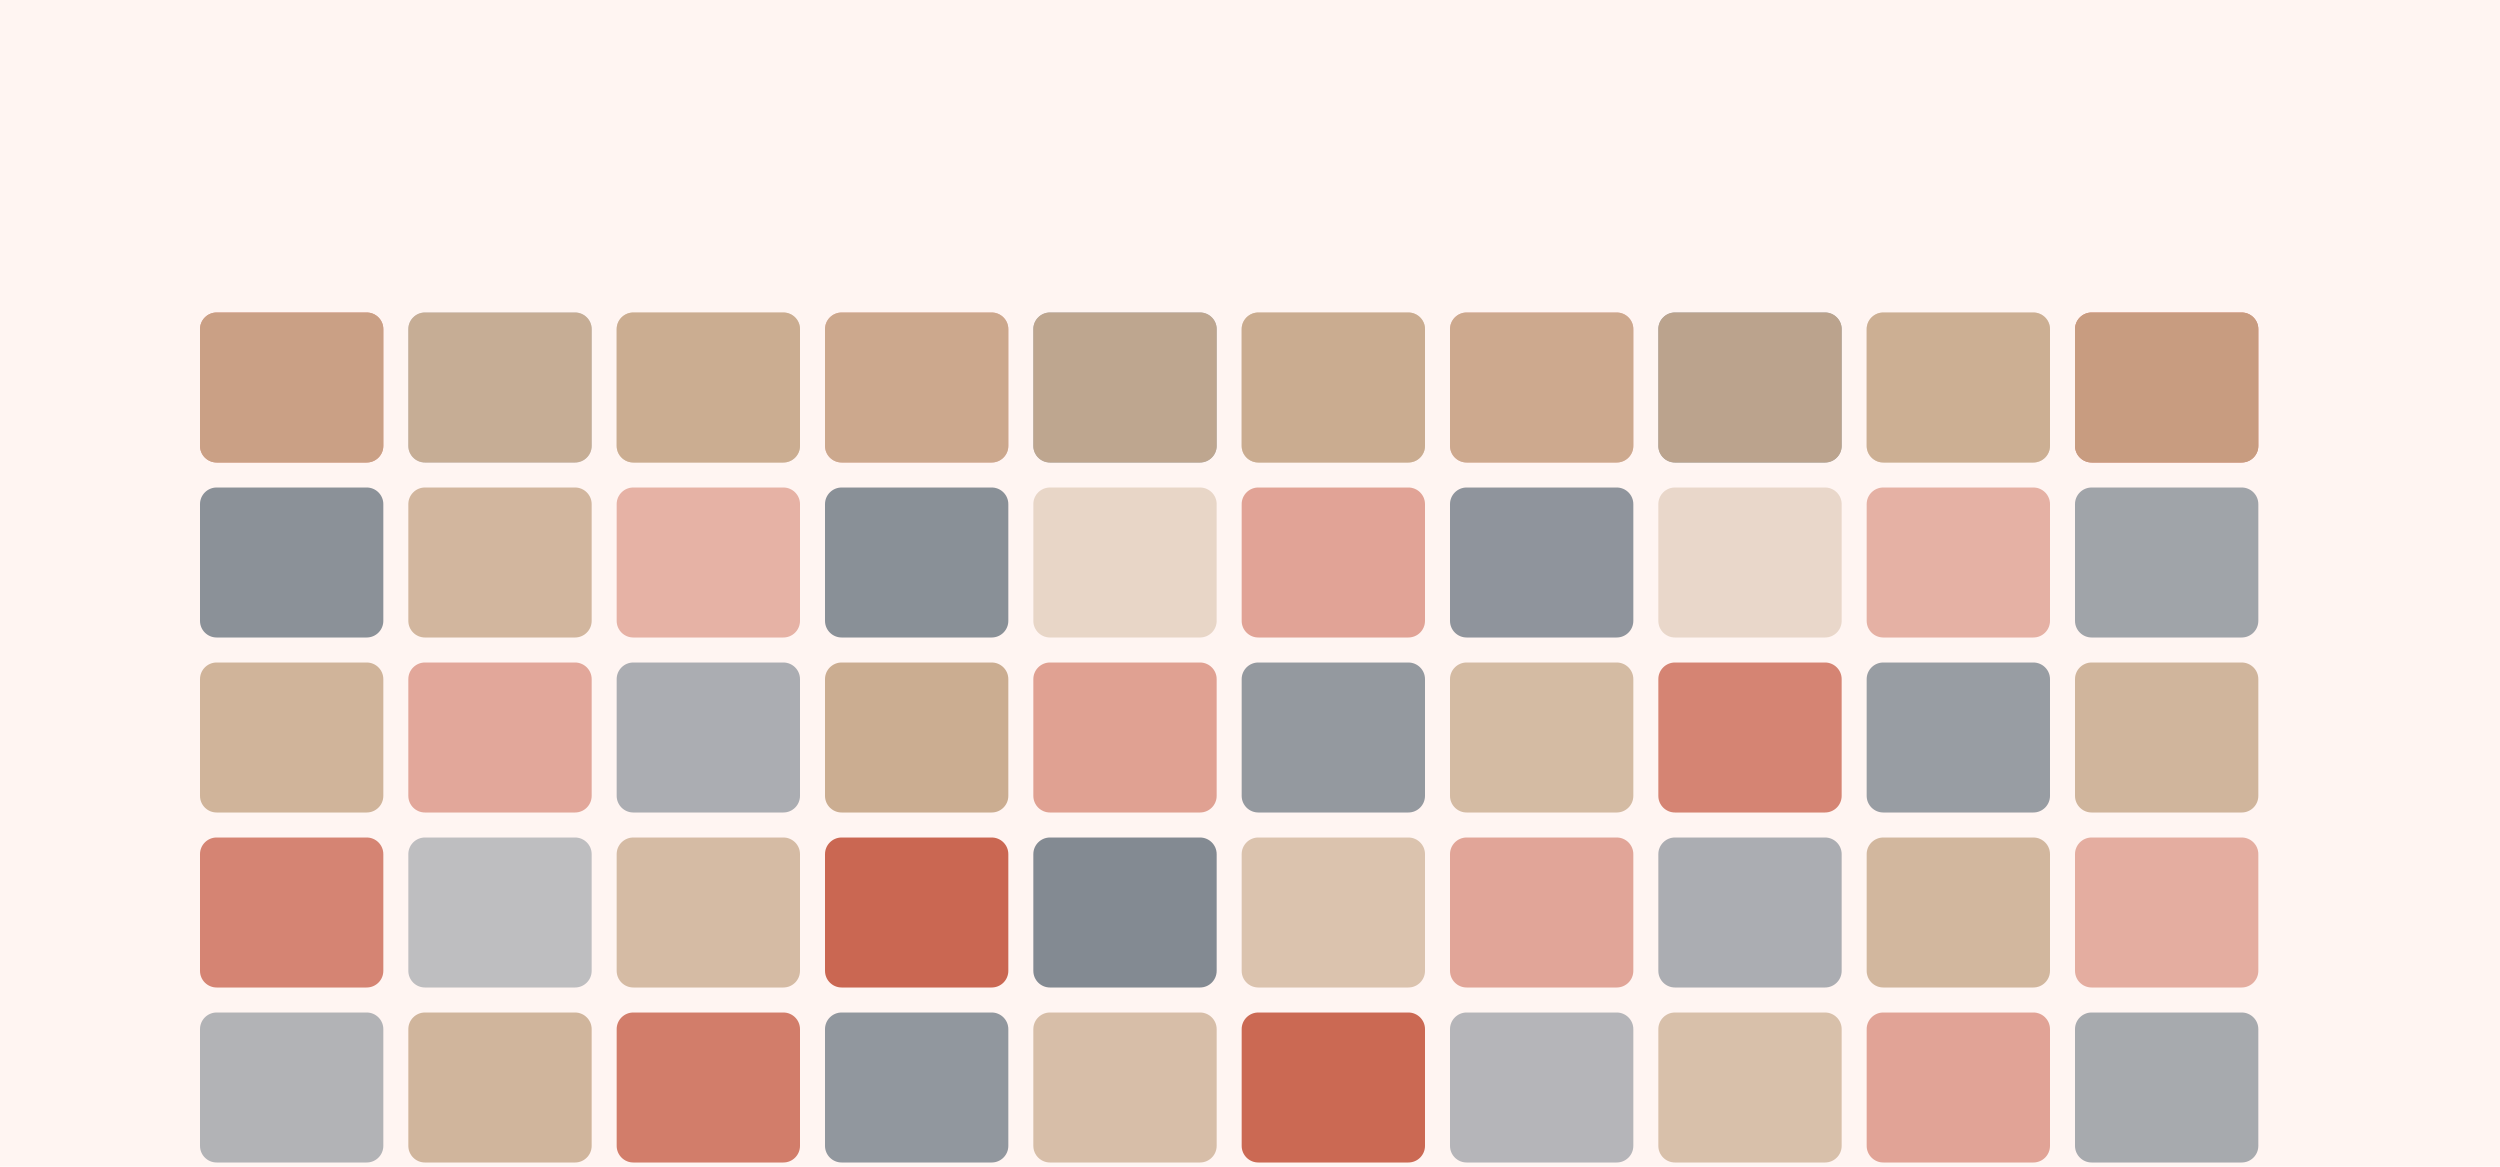
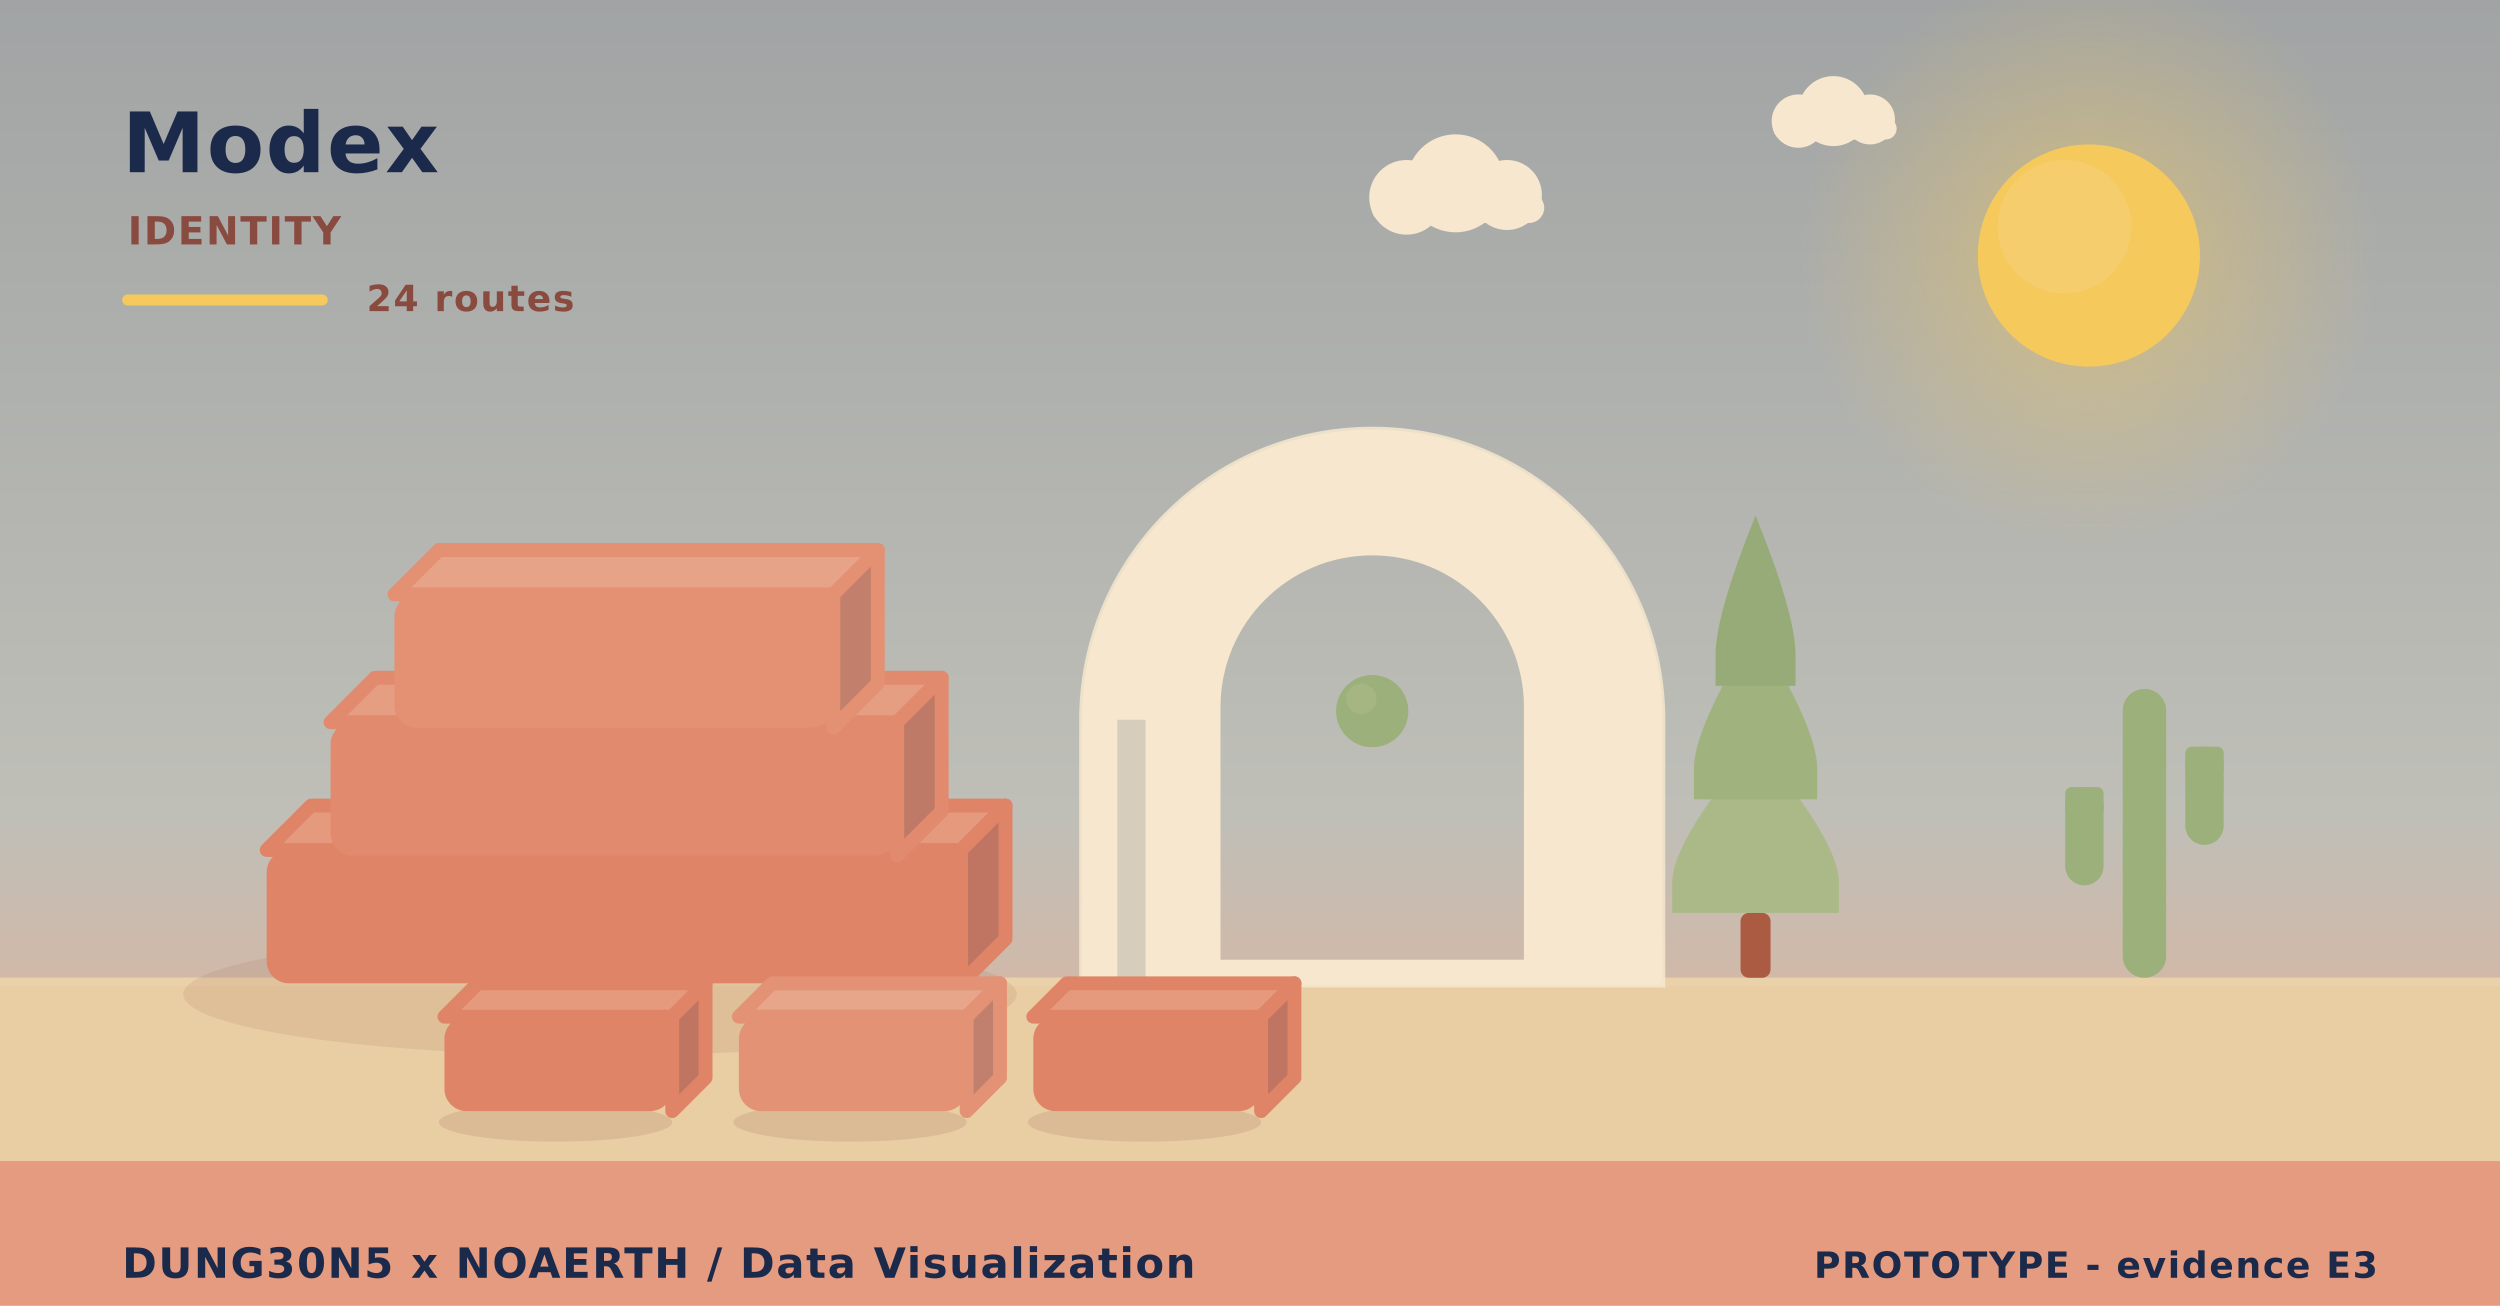
- <svg xmlns="http://www.w3.org/2000/svg" viewBox="0 0 1200 560" width="1200" height="560" role="img" aria-label="Modex hero">
-   <rect width="1200" height="560" fill="#fff5f2" />
-   <defs>
-     <linearGradient id="gh" x1="0" y1="0" x2="1" y2="1">
-       <stop offset="0%" stop-color="#c75f48" />
-       <stop offset="100%" stop-color="#78818a" />
-     </linearGradient>
-   </defs>
-   <rect x="96.00" y="150.00" width="88.00" height="72.00" rx="8.00" fill="#c75f48" opacity="0.75" />
-   <rect x="196.00" y="150.00" width="88.00" height="72.00" rx="8.00" fill="#78818a" opacity="0.44" />
-   <rect x="296.00" y="150.00" width="88.00" height="72.00" rx="8.00" fill="#c7a88a" opacity="0.65" />
-   <rect x="396.00" y="150.00" width="88.00" height="72.00" rx="8.00" fill="#c75f48" opacity="0.51" />
-   <rect x="496.00" y="150.00" width="88.00" height="72.00" rx="8.00" fill="#78818a" opacity="0.74" />
-   <rect x="596.00" y="150.00" width="88.00" height="72.00" rx="8.00" fill="#c7a88a" opacity="0.69" />
-   <rect x="696.00" y="150.00" width="88.00" height="72.00" rx="8.00" fill="#c75f48" opacity="0.48" />
-   <rect x="796.00" y="150.00" width="88.00" height="72.00" rx="8.00" fill="#78818a" opacity="0.84" />
-   <rect x="896.00" y="150.00" width="88.00" height="72.00" rx="8.00" fill="#c7a88a" opacity="0.54" />
-   <rect x="996.00" y="150.00" width="88.00" height="72.00" rx="8.00" fill="#c75f48" opacity="0.91" />
-   <rect x="96.00" y="234.00" width="88.00" height="72.00" rx="8.00" fill="#78818a" opacity="0.86" />
-   <rect x="196.00" y="234.00" width="88.00" height="72.00" rx="8.00" fill="#c7a88a" opacity="0.81" />
-   <rect x="296.00" y="234.00" width="88.00" height="72.00" rx="8.00" fill="#c75f48" opacity="0.45" />
-   <rect x="396.00" y="234.00" width="88.00" height="72.00" rx="8.00" fill="#78818a" opacity="0.87" />
-   <rect x="496.00" y="234.00" width="88.00" height="72.00" rx="8.00" fill="#c7a88a" opacity="0.41" />
-   <rect x="596.00" y="234.00" width="88.00" height="72.00" rx="8.00" fill="#c75f48" opacity="0.54" />
-   <rect x="696.00" y="234.00" width="88.00" height="72.00" rx="8.00" fill="#78818a" opacity="0.83" />
-   <rect x="796.00" y="234.00" width="88.00" height="72.00" rx="8.00" fill="#c7a88a" opacity="0.39" />
-   <rect x="896.00" y="234.00" width="88.00" height="72.00" rx="8.00" fill="#c75f48" opacity="0.46" />
-   <rect x="996.00" y="234.00" width="88.00" height="72.00" rx="8.00" fill="#78818a" opacity="0.70" />
-   <rect x="96.00" y="318.00" width="88.00" height="72.00" rx="8.00" fill="#c7a88a" opacity="0.84" />
-   <rect x="196.00" y="318.00" width="88.00" height="72.00" rx="8.00" fill="#c75f48" opacity="0.52" />
-   <rect x="296.00" y="318.00" width="88.00" height="72.00" rx="8.00" fill="#78818a" opacity="0.62" />
-   <rect x="396.00" y="318.00" width="88.00" height="72.00" rx="8.00" fill="#c7a88a" opacity="0.93" />
-   <rect x="496.00" y="318.00" width="88.00" height="72.00" rx="8.00" fill="#c75f48" opacity="0.56" />
-   <rect x="596.00" y="318.00" width="88.00" height="72.00" rx="8.00" fill="#78818a" opacity="0.79" />
-   <rect x="696.00" y="318.00" width="88.00" height="72.00" rx="8.00" fill="#c7a88a" opacity="0.76" />
-   <rect x="796.00" y="318.00" width="88.00" height="72.00" rx="8.00" fill="#c75f48" opacity="0.75" />
-   <rect x="896.00" y="318.00" width="88.00" height="72.00" rx="8.00" fill="#78818a" opacity="0.76" />
-   <rect x="996.00" y="318.00" width="88.00" height="72.00" rx="8.00" fill="#c7a88a" opacity="0.83" />
-   <rect x="96.00" y="402.00" width="88.00" height="72.00" rx="8.00" fill="#c75f48" opacity="0.75" />
-   <rect x="196.00" y="402.00" width="88.00" height="72.00" rx="8.00" fill="#78818a" opacity="0.48" />
-   <rect x="296.00" y="402.00" width="88.00" height="72.00" rx="8.00" fill="#c7a88a" opacity="0.75" />
-   <rect x="396.00" y="402.00" width="88.00" height="72.00" rx="8.00" fill="#c75f48" opacity="0.94" />
-   <rect x="496.00" y="402.00" width="88.00" height="72.00" rx="8.00" fill="#78818a" opacity="0.92" />
-   <rect x="596.00" y="402.00" width="88.00" height="72.00" rx="8.00" fill="#c7a88a" opacity="0.65" />
-   <rect x="696.00" y="402.00" width="88.00" height="72.00" rx="8.00" fill="#c75f48" opacity="0.53" />
-   <rect x="796.00" y="402.00" width="88.00" height="72.00" rx="8.00" fill="#78818a" opacity="0.62" />
-   <rect x="896.00" y="402.00" width="88.00" height="72.00" rx="8.00" fill="#c7a88a" opacity="0.80" />
-   <rect x="996.00" y="402.00" width="88.00" height="72.00" rx="8.00" fill="#c75f48" opacity="0.48" />
-   <rect x="96.00" y="486.00" width="88.00" height="72.00" rx="8.00" fill="#78818a" opacity="0.57" />
-   <rect x="196.00" y="486.00" width="88.00" height="72.00" rx="8.00" fill="#c7a88a" opacity="0.83" />
-   <rect x="296.00" y="486.00" width="88.00" height="72.00" rx="8.00" fill="#c75f48" opacity="0.80" />
-   <rect x="396.00" y="486.00" width="88.00" height="72.00" rx="8.00" fill="#78818a" opacity="0.81" />
-   <rect x="496.00" y="486.00" width="88.00" height="72.00" rx="8.00" fill="#c7a88a" opacity="0.71" />
-   <rect x="596.00" y="486.00" width="88.00" height="72.00" rx="8.00" fill="#c75f48" opacity="0.93" />
-   <rect x="696.00" y="486.00" width="88.00" height="72.00" rx="8.00" fill="#78818a" opacity="0.55" />
-   <rect x="796.00" y="486.00" width="88.00" height="72.00" rx="8.00" fill="#c7a88a" opacity="0.69" />
-   <rect x="896.00" y="486.00" width="88.00" height="72.00" rx="8.00" fill="#c75f48" opacity="0.54" />
-   <rect x="996.00" y="486.00" width="88.00" height="72.00" rx="8.00" fill="#78818a" opacity="0.65" />
+ <svg xmlns="http://www.w3.org/2000/svg" width="900" height="470" viewBox="0 0 900 470" role="img" aria-label="Modex - identity">
+   <linearGradient id="skyh" x1="0" y1="0" x2="0" y2="1">
+     <stop offset="0" stop-color="#a1a4a4" />
+     <stop offset="0.62" stop-color="#bfbfb8" />
+     <stop offset="1" stop-color="#f3ad8a" />
+   </linearGradient>
+   <rect width="900" height="470" fill="url(#skyh)" />
+   <radialGradient id="sunh">
+     <stop offset="0.35" stop-color="#f5c95c" stop-opacity="0.34" />
+     <stop offset="1" stop-color="#f5c95c" stop-opacity="0" />
+   </radialGradient>
+   <circle cx="752" cy="92" r="104" fill="url(#sunh)" />
+   <circle cx="752" cy="92" r="40" fill="#f5c95c" />
+   <circle cx="743.2" cy="81.6" r="24" fill="#f5d27e" opacity="0.5" />
  <g>
-     <rect x="96.00" y="150.00" width="88.00" height="72.00" rx="8.00" fill="#c7a88a" opacity="0.80" />
-     <animate attributeName="opacity" values="0.25;1.0;0.25" dur="12.133s" begin="0.99s" repeatCount="indefinite" />
+     <circle cx="524" cy="66" r="17.64" fill="#f6e7ce" />
+     <circle cx="506.36" cy="71.04" r="13.44" fill="#f6e7ce" />
+     <circle cx="542.48" cy="70.2" r="12.6" fill="#f6e7ce" />
+     <rect x="493.76" y="69.36" width="62.16" height="10.92" rx="5.46" fill="#f6e7ce" />
+     <animateTransform attributeName="transform" type="translate" values="0 0;24 0;0 0" dur="36s" begin="0s" repeatCount="indefinite" />
  </g>
  <g>
-     <rect x="196.00" y="150.00" width="88.00" height="72.00" rx="8.00" fill="#c7a88a" opacity="0.80" />
-     <animate attributeName="opacity" values="0.25;1.0;0.25" dur="12.133s" begin="1.31s" repeatCount="indefinite" />
+     <circle cx="660" cy="40" r="12.6" fill="#f6e7ce" />
+     <circle cx="647.4" cy="43.6" r="9.6" fill="#f6e7ce" />
+     <circle cx="673.2" cy="43" r="9" fill="#f6e7ce" />
+     <rect x="638.4" y="42.4" width="44.4" height="7.8" rx="3.9" fill="#f6e7ce" />
+     <animateTransform attributeName="transform" type="translate" values="0 0;-18 0;0 0" dur="46s" begin="3s" repeatCount="indefinite" />
+   </g>
+   <rect x="0" y="352" width="900" height="118" fill="#e9cda3" />
+   <rect x="0" y="352" width="900" height="3" fill="#ebd1a9" />
+   <text x="44" y="62" font-family="Verdana,DejaVu Sans,sans-serif" font-size="30" font-weight="700" letter-spacing="0.6" fill="#1b2a4a" text-anchor="start">Modex</text>
+   <text x="46" y="88" font-family="Verdana,DejaVu Sans,sans-serif" font-size="14" font-weight="700" letter-spacing="0.6" fill="#894b3f" text-anchor="start">IDENTITY</text>
+   <rect x="44" y="106" width="74" height="4" rx="2" fill="#f5c95c" />
+   <text x="132" y="112" font-family="Verdana,DejaVu Sans,sans-serif" font-size="13" font-weight="700" letter-spacing="0.6" fill="#894b3f" text-anchor="start">24 routes</text>
+   <ellipse cx="216" cy="358" rx="150" ry="22" fill="rgba(138,90,68,0.11)" />
+   <g>
+     <path d="M96,306 L346,306 L362,290 L112,290 Z" fill="#e59a7e" stroke="#e08467" stroke-width="5" stroke-linejoin="round" />
+     <path d="M346,306 L362,290 L362,338 L346,354 Z" fill="#bf7562" stroke="#e08467" stroke-width="5" stroke-linejoin="round" />
+     <rect x="96" y="306" width="250" height="48" rx="8" fill="#e08467" />
+     <animateTransform attributeName="transform" type="translate" values="0 10;0 0" dur="0.9s" begin="0s" fill="freeze" />
  </g>
  <g>
-     <rect x="296.00" y="150.00" width="88.00" height="72.00" rx="8.00" fill="#c7a88a" opacity="0.80" />
-     <animate attributeName="opacity" values="0.25;1.0;0.25" dur="12.133s" begin="1.63s" repeatCount="indefinite" />
+     <path d="M119,260 L323,260 L339,244 L135,244 Z" fill="#e69e82" stroke="#e18a6d" stroke-width="5" stroke-linejoin="round" />
+     <path d="M323,260 L339,244 L339,292 L323,308 Z" fill="#bf7a67" stroke="#e18a6d" stroke-width="5" stroke-linejoin="round" />
+     <rect x="119" y="260" width="204" height="48" rx="8" fill="#e18a6d" />
+     <animateTransform attributeName="transform" type="translate" values="0 10;0 0" dur="0.9s" begin="0.28s" fill="freeze" />
  </g>
  <g>
-     <rect x="396.00" y="150.00" width="88.00" height="72.00" rx="8.00" fill="#c7a88a" opacity="0.80" />
-     <animate attributeName="opacity" values="0.25;1.0;0.25" dur="12.133s" begin="1.95s" repeatCount="indefinite" />
+     <path d="M142,214 L300,214 L316,198 L158,198 Z" fill="#e7a387" stroke="#e39073" stroke-width="5" stroke-linejoin="round" />
+     <path d="M300,214 L316,198 L316,246 L300,262 Z" fill="#c17f6c" stroke="#e39073" stroke-width="5" stroke-linejoin="round" />
+     <rect x="142" y="214" width="158" height="48" rx="8" fill="#e39073" />
+     <animateTransform attributeName="transform" type="translate" values="0 10;0 0" dur="0.9s" begin="0.56s" fill="freeze" />
  </g>
+   <path d="M392,352 L392,259.12 A102,102 0 0 1 596,259.12 L596,352 Z M436.88,348 L436.88,254.55 A57.12,57.12 0 0 1 551.12,254.55 L551.12,348 Z" fill="#f6e7ce" fill-rule="evenodd" stroke="#f6e7ce" stroke-width="5" stroke-linejoin="round" />
+   <path d="M392,352 L392,259.12 A102,102 0 0 1 596,259.12 L596,352 Z" fill="none" stroke="#f6e7ce" stroke-width="7" stroke-linecap="round" opacity="0.85" />
+   <rect x="402.2" y="259.12" width="10.2" height="92.88" fill="#d7cdbc" />
  <g>
-     <rect x="496.00" y="150.00" width="88.00" height="72.00" rx="8.00" fill="#c7a88a" opacity="0.80" />
-     <animate attributeName="opacity" values="0.25;1.0;0.25" dur="12.133s" begin="2.27s" repeatCount="indefinite" />
+     <circle cx="494" cy="256" r="13" fill="#9bb07a" />
+     <circle cx="490.1" cy="251.58" r="5.46" fill="#adbb8b" opacity="0.55" />
+     <animate attributeName="opacity" values="0.78;1;0.78" dur="5.2s" begin="0s" repeatCount="indefinite" />
  </g>
+   <rect x="626.6" y="328.64" width="10.8" height="23.36" rx="3" fill="#ac5b43" />
+   <path d="M632,267.32 Q602,302.89 602,317.6 Q602,328.64 602,328.64 L662,328.64 Q662,328.64 662,317.6 Q662,302.89 632,267.32 Z" fill="#aab987" />
+   <path d="M632,226.44 Q609.8,262.01 609.8,276.72 Q609.8,287.76 609.8,287.76 L654.2,287.76 Q654.2,287.76 654.2,276.72 Q654.2,262.01 632,226.44 Z" fill="#a0b37f" />
+   <path d="M632,185.56 Q617.6,221.13 617.6,235.84 Q617.6,246.88 617.6,246.88 L646.4,246.88 Q646.4,246.88 646.4,235.84 Q646.4,221.13 632,185.56 Z" fill="#96ab78" />
+   <rect x="764.18" y="248" width="15.64" height="104" rx="7.82" fill="#9bb07a" />
+   <rect x="743.48" y="283.36" width="13.8" height="35.36" rx="6.9" fill="#9bb07a" />
+   <rect x="743.48" y="283.36" width="13.8" height="10.4" rx="2.3" fill="#9bb07a" />
+   <rect x="786.72" y="268.8" width="13.8" height="35.36" rx="6.9" fill="#9bb07a" />
+   <rect x="786.72" y="268.8" width="13.8" height="10.4" rx="2.3" fill="#9bb07a" />
+   <ellipse cx="200" cy="404" rx="42" ry="7" fill="rgba(138,90,68,0.15)" />
  <g>
-     <rect x="596.00" y="150.00" width="88.00" height="72.00" rx="8.00" fill="#c7a88a" opacity="0.80" />
-     <animate attributeName="opacity" values="0.25;1.0;0.25" dur="12.133s" begin="2.59s" repeatCount="indefinite" />
+     <path d="M160,366 L242,366 L254,354 L172,354 Z" fill="#e59a7e" stroke="#e08467" stroke-width="5" stroke-linejoin="round" />
+     <path d="M242,366 L254,354 L254,388 L242,400 Z" fill="#bf7562" stroke="#e08467" stroke-width="5" stroke-linejoin="round" />
+     <rect x="160" y="366" width="82" height="34" rx="8" fill="#e08467" />
+     <animateTransform attributeName="transform" type="translate" values="0 10;0 0" dur="0.7s" begin="0.8s" fill="freeze" />
  </g>
+   <ellipse cx="306" cy="404" rx="42" ry="7" fill="rgba(138,90,68,0.15)" />
  <g>
-     <rect x="696.00" y="150.00" width="88.00" height="72.00" rx="8.00" fill="#c7a88a" opacity="0.80" />
-     <animate attributeName="opacity" values="0.25;1.0;0.25" dur="12.133s" begin="2.91s" repeatCount="indefinite" />
+     <path d="M266,366 L348,366 L360,354 L278,354 Z" fill="#e7a589" stroke="#e39275" stroke-width="5" stroke-linejoin="round" />
+     <path d="M348,366 L360,354 L360,388 L348,400 Z" fill="#c1806e" stroke="#e39275" stroke-width="5" stroke-linejoin="round" />
+     <rect x="266" y="366" width="82" height="34" rx="8" fill="#e39275" />
+     <animateTransform attributeName="transform" type="translate" values="0 10;0 0" dur="0.7s" begin="0.95s" fill="freeze" />
  </g>
+   <ellipse cx="412" cy="404" rx="42" ry="7" fill="rgba(138,90,68,0.15)" />
  <g>
-     <rect x="796.00" y="150.00" width="88.00" height="72.00" rx="8.00" fill="#c7a88a" opacity="0.80" />
-     <animate attributeName="opacity" values="0.25;1.0;0.25" dur="12.133s" begin="3.23s" repeatCount="indefinite" />
+     <path d="M372,366 L454,366 L466,354 L384,354 Z" fill="#e59a7e" stroke="#e08467" stroke-width="5" stroke-linejoin="round" />
+     <path d="M454,366 L466,354 L466,388 L454,400 Z" fill="#bf7562" stroke="#e08467" stroke-width="5" stroke-linejoin="round" />
+     <rect x="372" y="366" width="82" height="34" rx="8" fill="#e08467" />
+     <animateTransform attributeName="transform" type="translate" values="0 10;0 0" dur="0.7s" begin="1.1s" fill="freeze" />
  </g>
-   <g>
-     <rect x="896.00" y="150.00" width="88.00" height="72.00" rx="8.00" fill="#c7a88a" opacity="0.80" />
-     <animate attributeName="opacity" values="0.25;1.0;0.25" dur="12.133s" begin="3.55s" repeatCount="indefinite" />
-   </g>
-   <g>
-     <rect x="996.00" y="150.00" width="88.00" height="72.00" rx="8.00" fill="#c7a88a" opacity="0.80" />
-     <animate attributeName="opacity" values="0.25;1.0;0.25" dur="12.133s" begin="3.87s" repeatCount="indefinite" />
-   </g>
+   <rect x="0" y="418" width="900" height="52" rx="0" fill="#e4987c" opacity="0.94" />
+   <text x="44" y="460" font-family="Verdana,DejaVu Sans,sans-serif" font-size="15" font-weight="700" letter-spacing="0.6" fill="#1b2a4a" text-anchor="start">DUNG30N5 x NOAERTH  /  Data Visualization</text>
+   <text x="856" y="460" font-family="Verdana,DejaVu Sans,sans-serif" font-size="13" font-weight="700" letter-spacing="0.6" fill="#1b2a4a" text-anchor="end">PROTOTYPE  -  evidence E3</text>
</svg>
